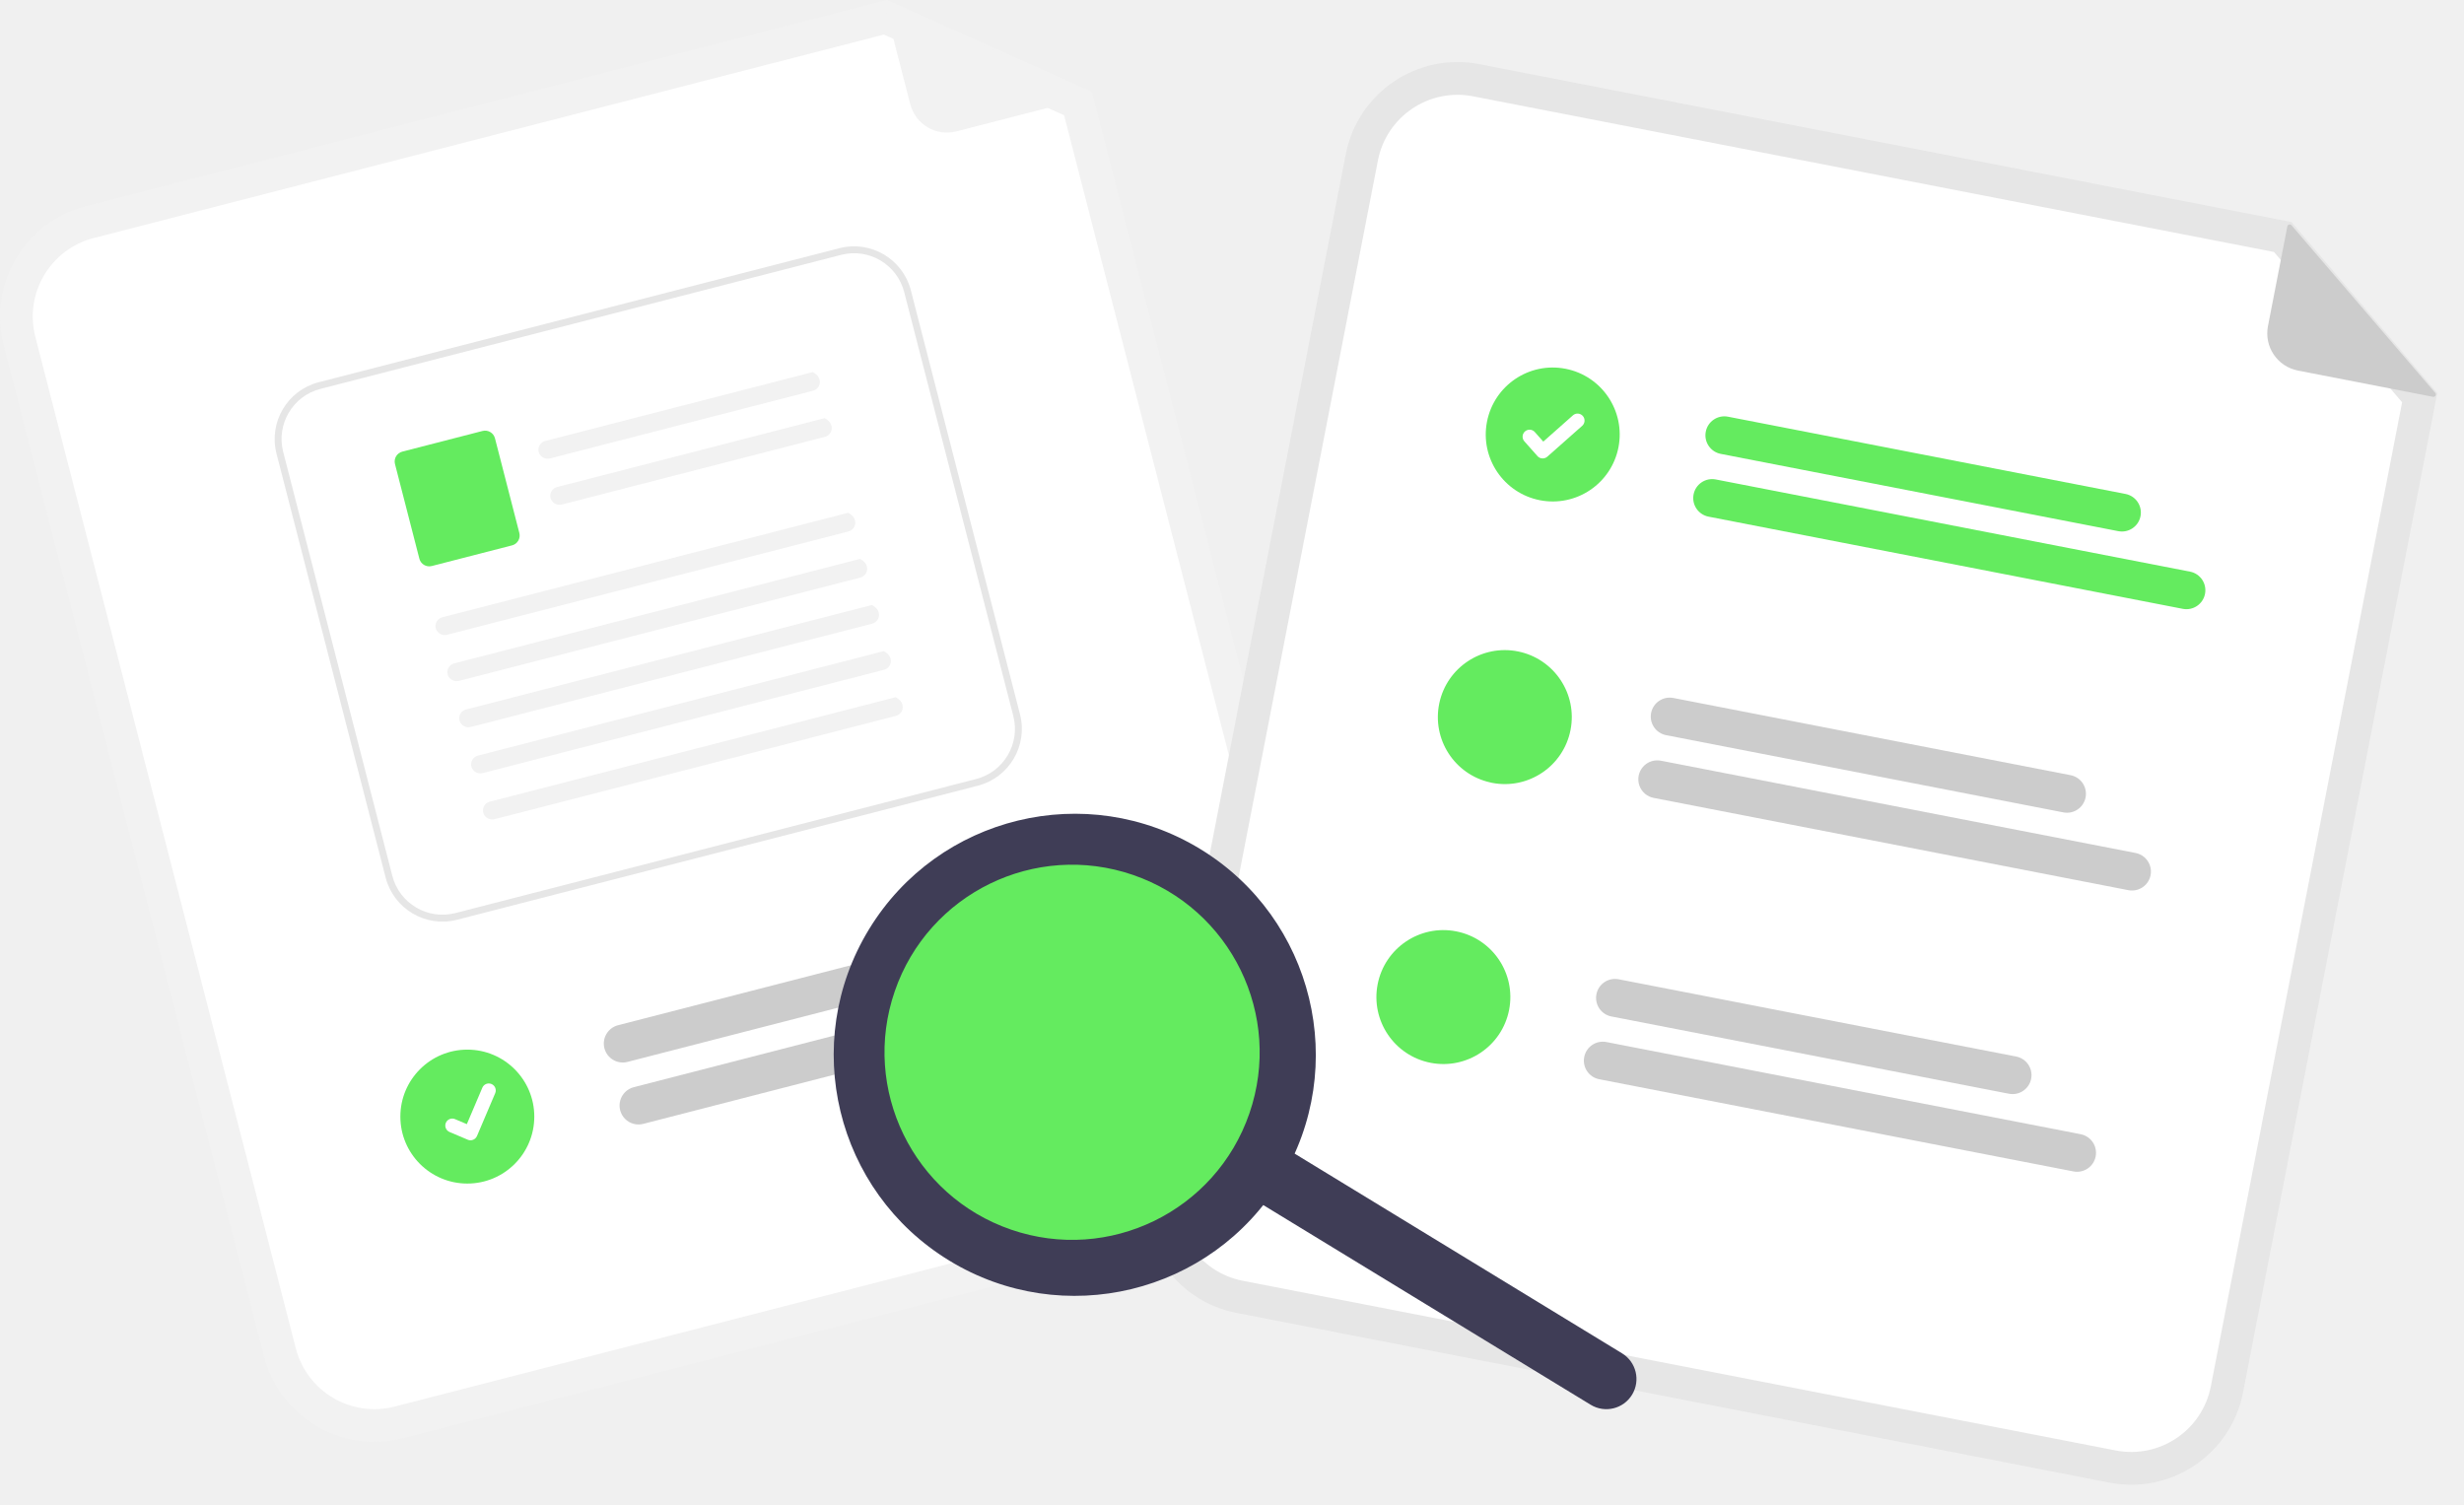
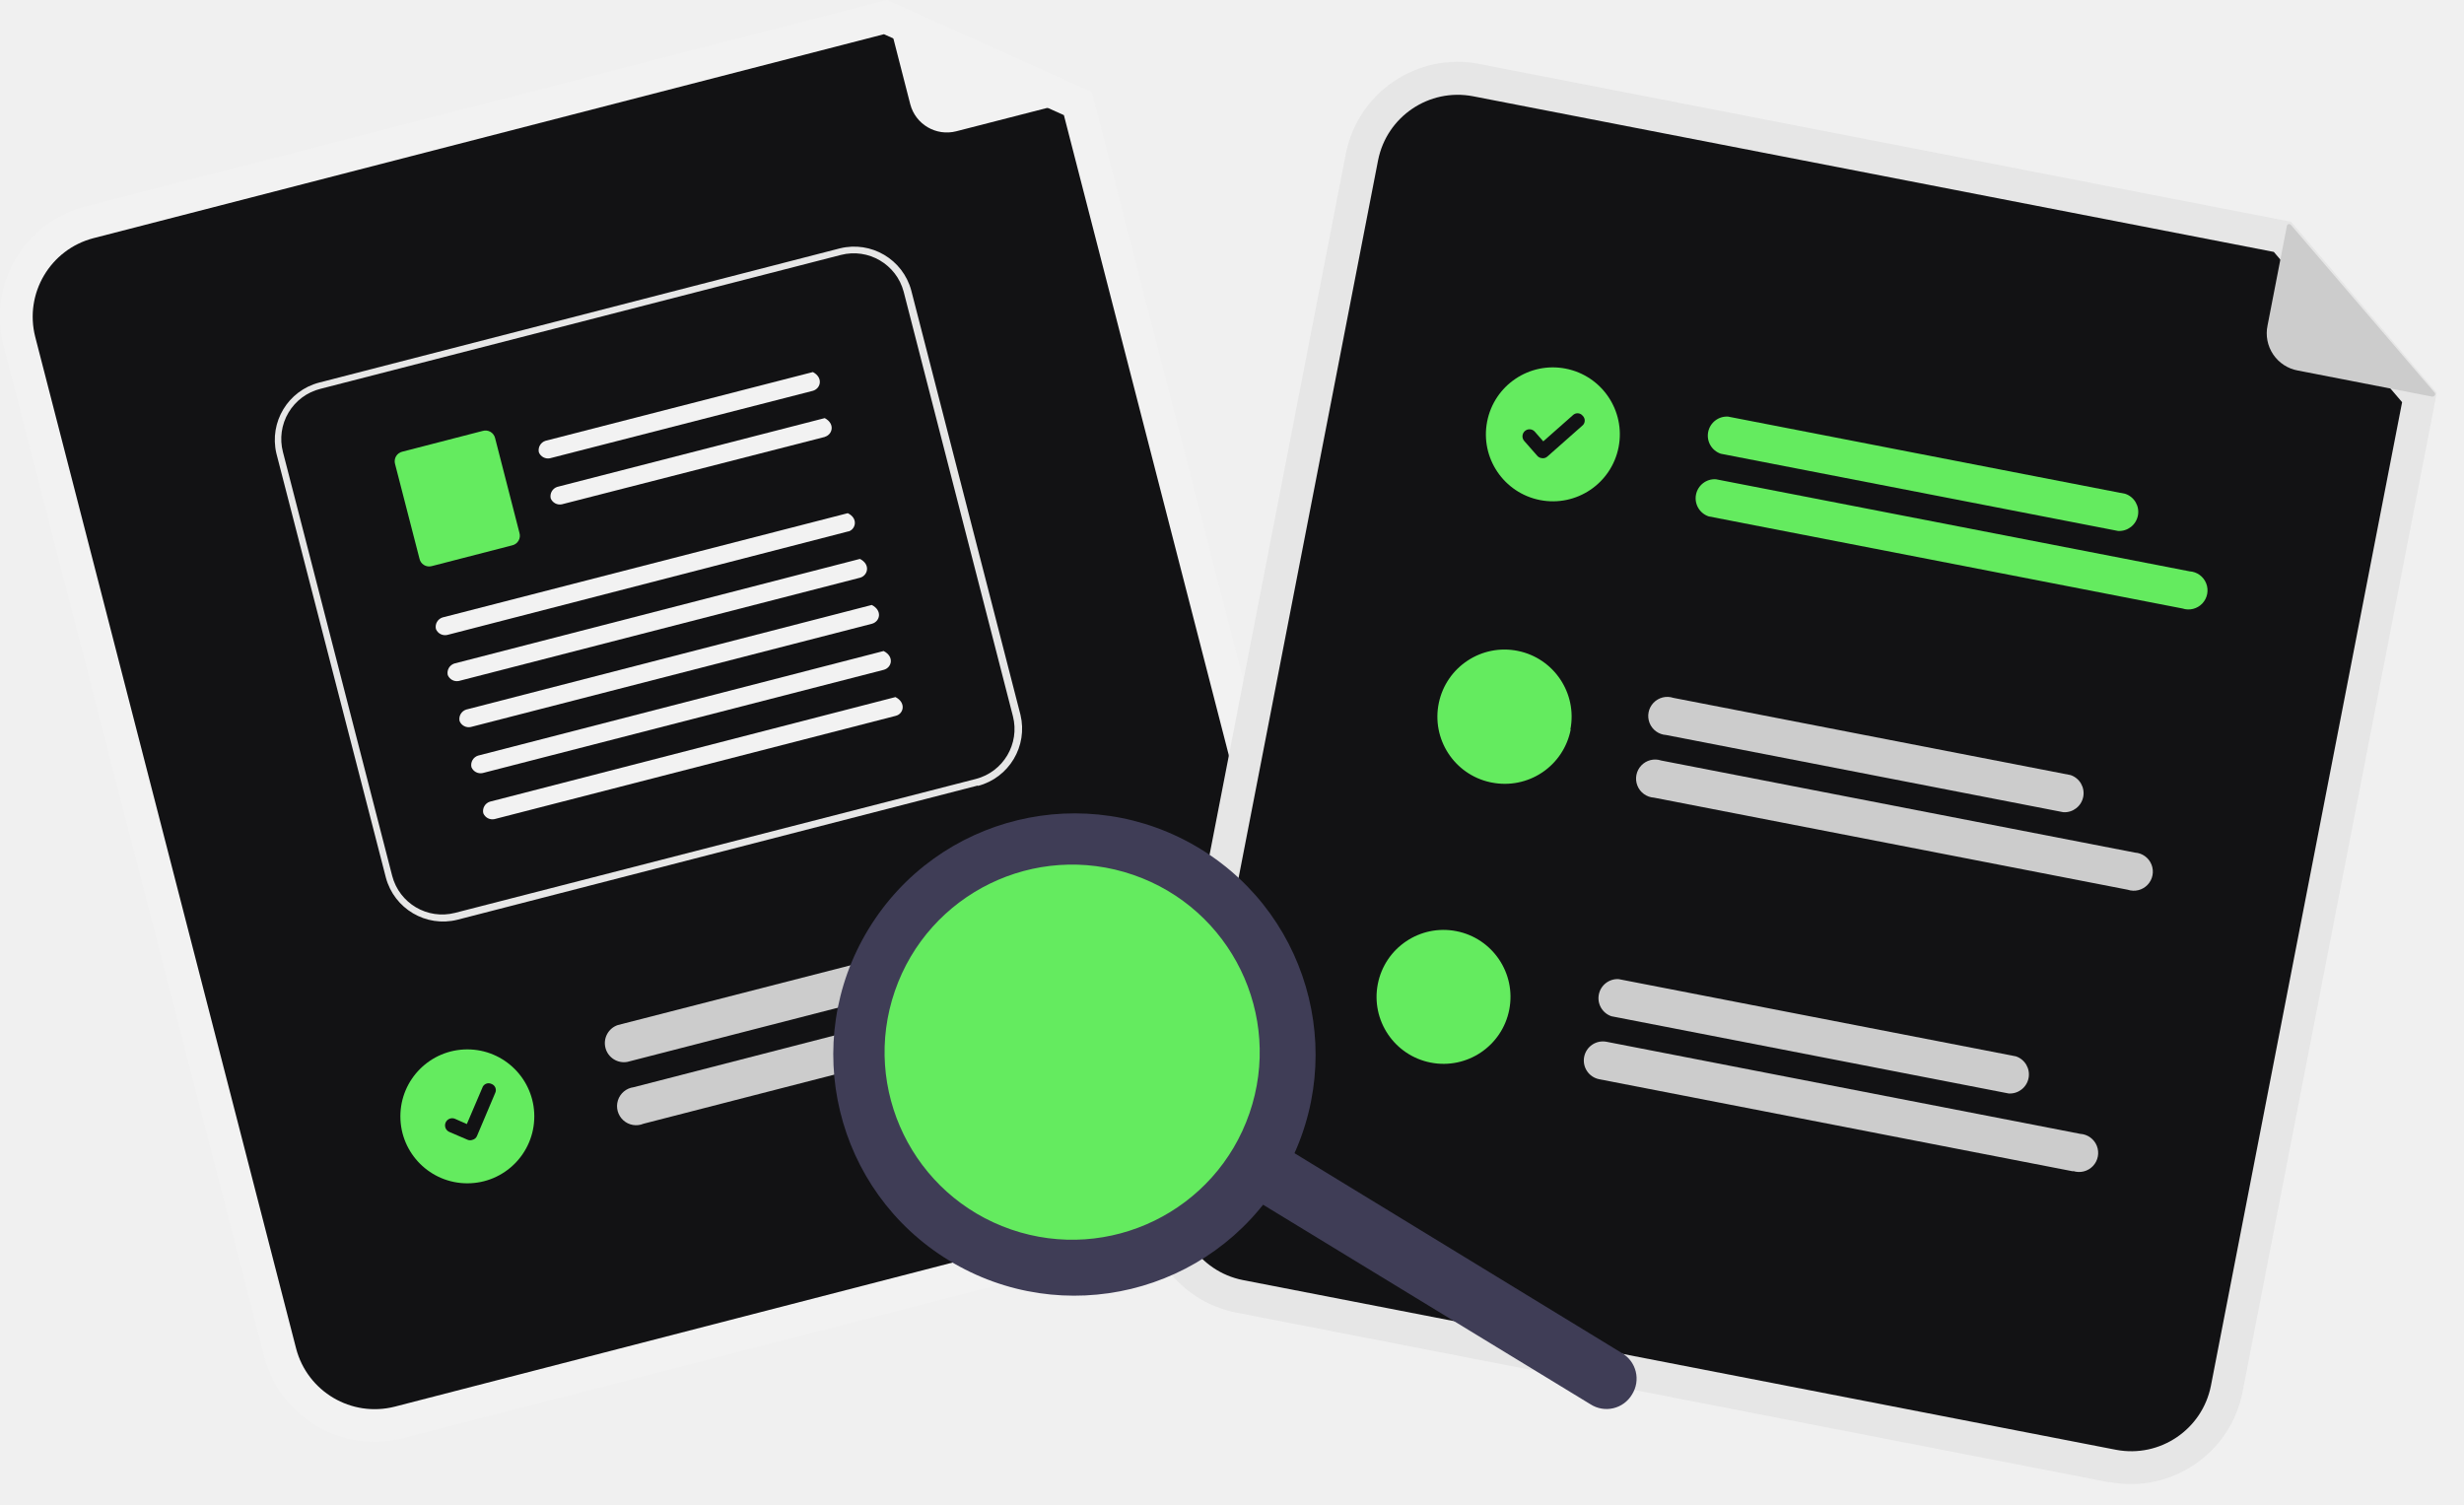
- <svg xmlns="http://www.w3.org/2000/svg" width="748.974" height="457.275" viewBox="0 0 748.974 457.275" role="img" artist="Katerina Limpitsouni" source="https://undraw.co/">
-   <g id="Group_201" data-name="Group 201" transform="translate(-382.003 -195.455)">
-     <g id="Group_200" data-name="Group 200" transform="translate(382.003 195.455)">
-       <path id="Path_3120-634" data-name="Path 3120" d="M695.225,508.82,433.394,576.244a34.622,34.622,0,0,1-42.114-24.866L312.1,243.879a34.622,34.622,0,0,1,24.866-42.114l243.591-62.727L642.9,166.948l77.191,299.757A34.622,34.622,0,0,1,695.225,508.82Z" transform="translate(-311.003 -139.037)" fill="#f2f2f2" />
-       <path id="Path_3121-635" data-name="Path 3121" d="M338.989,210.925a24.655,24.655,0,0,0-17.708,29.99l79.185,307.5a24.655,24.655,0,0,0,29.99,17.708L692.287,498.7a24.655,24.655,0,0,0,17.708-29.99L634,173.595l-54.792-24.529Z" transform="translate(-310.548 -138.556)" fill="#fff" />
-       <path id="Path_3122-636" data-name="Path 3122" d="M629.927,168.5l-40.522,10.435a11.518,11.518,0,0,1-14.026-8.282l-7.707-29.929a.72.72,0,0,1,.989-.837l61.379,27.258a.72.72,0,0,1-.113,1.355Z" transform="translate(-298.695 -139)" fill="#f2f2f2" />
-       <path id="Path_3123-637" data-name="Path 3123" d="M612.519,418.284l-119.208,30.7a5.759,5.759,0,0,1-2.872-11.154l119.208-30.7a5.759,5.759,0,1,1,2.872,11.154Z" transform="translate(-302.605 -126.189)" fill="#ccc" />
-       <path id="Path_3124-638" data-name="Path 3124" d="M640.149,430.592,497.936,467.214a5.759,5.759,0,1,1-2.872-11.154l142.213-36.622a5.759,5.759,0,0,1,2.872,11.154Z" transform="translate(-302.384 -125.599)" fill="#ccc" />
-       <circle id="Ellipse_44" data-name="Ellipse 44" cx="20.355" cy="20.355" r="20.355" transform="translate(121.697 319.055)" fill="#64EB5F" />
-       <path id="Path_3125-639" data-name="Path 3125" d="M604.421,374.437,446.1,415.191a17.835,17.835,0,0,1-21.694-12.812L391.229,273.49A17.835,17.835,0,0,1,404.041,251.8l158.32-40.754a17.835,17.835,0,0,1,21.694,12.812l33.178,128.889A17.835,17.835,0,0,1,604.421,374.437Z" transform="translate(-307.183 -135.611)" fill="#fff" />
-       <path id="Path_3126-640" data-name="Path 3126" d="M604.421,374.437,446.1,415.191a17.835,17.835,0,0,1-21.694-12.812L391.229,273.49A17.835,17.835,0,0,1,404.041,251.8l158.32-40.754a17.835,17.835,0,0,1,21.694,12.812l33.178,128.889A17.835,17.835,0,0,1,604.421,374.437ZM404.563,253.826a15.737,15.737,0,0,0-11.3,19.142l33.178,128.889a15.737,15.737,0,0,0,19.142,11.3L603.9,372.407a15.737,15.737,0,0,0,11.3-19.142L582.025,224.376a15.737,15.737,0,0,0-19.142-11.3Z" transform="translate(-307.183 -135.611)" fill="#e6e6e6" />
-       <path id="Path_411-641" data-name="Path 411" d="M550.66,252.63l-79.9,20.568a2.862,2.862,0,0,1-3.467-1.8,2.757,2.757,0,0,1,1.942-3.5l81.335-20.937c3.286,1.665,2.421,5.07.091,5.67Z" transform="translate(-303.514 -133.861)" fill="#f2f2f2" />
-       <path id="Path_412-642" data-name="Path 412" d="M554.1,266l-79.9,20.568a2.862,2.862,0,0,1-3.467-1.8,2.757,2.757,0,0,1,1.942-3.5l81.335-20.937c3.286,1.665,2.421,5.07.091,5.67Z" transform="translate(-303.349 -133.22)" fill="#f2f2f2" />
-       <path id="Path_413-643" data-name="Path 413" d="M461.146,298.825,436.761,305.1a3.1,3.1,0,0,1-3.776-2.23L425.577,274.1a3.1,3.1,0,0,1,2.23-3.776l24.385-6.277a3.105,3.105,0,0,1,3.776,2.23l7.408,28.777a3.1,3.1,0,0,1-2.23,3.776Z" transform="translate(-305.513 -133.047)" fill="#64EB5F" />
-       <path id="Path_414-644" data-name="Path 414" d="M562.854,293.445,440.909,324.835a2.862,2.862,0,0,1-3.467-1.8,2.757,2.757,0,0,1,1.942-3.5l123.38-31.76c3.286,1.665,2.421,5.07.091,5.67Z" transform="translate(-304.946 -131.904)" fill="#f2f2f2" />
-       <path id="Path_415-645" data-name="Path 415" d="M566.3,306.822,444.353,338.213a2.862,2.862,0,0,1-3.467-1.8,2.757,2.757,0,0,1,1.942-3.5l123.38-31.76c3.286,1.665,2.421,5.07.091,5.67Z" transform="translate(-304.781 -131.263)" fill="#f2f2f2" />
-       <path id="Path_416-646" data-name="Path 416" d="M569.739,320.192,447.794,351.582a2.862,2.862,0,0,1-3.467-1.8,2.757,2.757,0,0,1,1.942-3.5l123.379-31.76c3.286,1.665,2.421,5.07.091,5.67Z" transform="translate(-304.616 -130.621)" fill="#f2f2f2" />
-       <path id="Path_417-647" data-name="Path 417" d="M573.183,333.569,451.237,364.959a2.862,2.862,0,0,1-3.467-1.8,2.757,2.757,0,0,1,1.942-3.5l123.38-31.76C576.377,329.564,575.513,332.969,573.183,333.569Z" transform="translate(-304.45 -129.98)" fill="#f2f2f2" />
-       <path id="Path_418-648" data-name="Path 418" d="M576.624,346.939,454.679,378.329a2.862,2.862,0,0,1-3.467-1.8,2.757,2.757,0,0,1,1.942-3.5l123.38-31.76C579.819,342.934,578.954,346.339,576.624,346.939Z" transform="translate(-304.285 -129.339)" fill="#f2f2f2" />
-       <path id="Path_395-649" data-name="Path 395" d="M448.363,470.511a2.111,2.111,0,0,1-1.335-.092l-.026-.011-5.545-2.351a2.126,2.126,0,1,1,1.664-3.913l3.593,1.528,4.708-11.076a2.125,2.125,0,0,1,2.787-1.124h0l-.028.072.029-.073a2.127,2.127,0,0,1,1.124,2.788l-5.539,13.023a2.126,2.126,0,0,1-1.431,1.224Z" transform="translate(-304.809 -123.966)" fill="#fff" />
+ <svg xmlns="http://www.w3.org/2000/svg" width="748.974" height="457.275" viewBox="0 0 749 457.3">
+   <g data-name="Group 201" transform="translate(-382 -195.5)">
+     <g data-name="Group 200" transform="translate(382 195.5)">
+       <path data-name="Path 3120" d="m384.2 369.8-261.8 67.4a34.6 34.6 0 0 1-42.1-24.9L1 104.8a34.6 34.6 0 0 1 24.9-42L269.6 0l62.3 28 77.2 299.7a34.6 34.6 0 0 1-24.9 42" fill="#f2f2f2" />
+       <path data-name="Path 3121" d="M28.4 72.4a24.7 24.7 0 0 0-17.7 30L90 409.9a24.7 24.7 0 0 0 30 17.7L381.7 360a24.7 24.7 0 0 0 17.7-30l-76-295-54.7-24.6Z" fill="#121214" />
+       <path data-name="Path 3122" d="m331.2 29.5-40.5 10.4a11.5 11.5 0 0 1-14-8.2l-7.7-30a.7.7 0 0 1 1-.8L331.3 28a.7.7 0 0 1 0 1.4" fill="#f2f2f2" />
+       <path data-name="Path 3123" d="m310 292.1-119.3 30.7a5.8 5.8 0 0 1-2.9-11.2L307 281a5.8 5.8 0 1 1 3 11.2" fill="#ccc" />
+       <path data-name="Path 3124" d="m337.8 305-142.2 36.6a5.8 5.8 0 1 1-3-11.1L335 293.8a5.8 5.8 0 0 1 2.9 11.2" fill="#ccc" />
+       <circle data-name="Ellipse 44" cx="20.355" cy="20.355" r="20.355" transform="translate(121.7 319)" fill="#64eb5f" />
+       <path data-name="Path 3125" d="M297.2 238.8 139 279.6a18 18 0 0 1-21.7-12.8L84 137.8a18 18 0 0 1 13-21.5l158.3-40.8A18 18 0 0 1 277 88.3l33.2 129a18 18 0 0 1-12.9 21.6" fill="#121214" />
+       <path data-name="Path 3126" d="M297.2 238.8 139 279.6a18 18 0 0 1-21.7-12.8L84 137.8a18 18 0 0 1 13-21.5l158.3-40.8A18 18 0 0 1 277 88.3l33.2 129a18 18 0 0 1-12.9 21.6M97.4 118.2A15.7 15.7 0 0 0 86 137.4l33.2 128.8a15.7 15.7 0 0 0 19.1 11.3l158.3-40.7a15.7 15.7 0 0 0 11.3-19.1l-33.2-129a15.7 15.7 0 0 0-19.1-11.2Z" fill="#e6e6e6" />
+       <path data-name="Path 411" d="m247.1 118.8-79.9 20.5a3 3 0 0 1-3.4-1.8 3 3 0 0 1 2-3.5l81.3-20.9c3.2 1.7 2.4 5 0 5.7" fill="#f2f2f2" />
+       <path data-name="Path 412" d="m250.8 132.8-80 20.5a3 3 0 0 1-3.4-1.8 3 3 0 0 1 2-3.5l81.3-20.9c3.2 1.7 2.4 5 0 5.7" fill="#f2f2f2" />
+       <path data-name="Path 413" d="m155.6 165.8-24.4 6.3a3 3 0 0 1-3.7-2.3l-7.4-28.7a3 3 0 0 1 2.2-3.8l24.4-6.3a3 3 0 0 1 3.8 2.2l7.4 28.8a3 3 0 0 1-2.3 3.8" fill="#64eb5f" />
+       <path data-name="Path 414" d="M258 161.5 136 193a3 3 0 0 1-3.5-1.8 3 3 0 0 1 2-3.5L257.7 156c3.3 1.6 2.4 5 .1 5.6" fill="#f2f2f2" />
+       <path data-name="Path 415" d="m261.5 175.6-122 31.4a3 3 0 0 1-3.4-1.8 3 3 0 0 1 2-3.5l123.3-31.8c3.3 1.7 2.4 5 .1 5.7" fill="#f2f2f2" />
+       <path data-name="Path 416" d="m265.1 189.6-122 31.4a3 3 0 0 1-3.4-1.8 3 3 0 0 1 2-3.5L265 183.9c3.3 1.7 2.5 5 .1 5.7" fill="#f2f2f2" />
+       <path data-name="Path 417" d="m268.7 203.6-122 31.4a3 3 0 0 1-3.4-1.8 3 3 0 0 1 2-3.5l123.3-31.8c3.3 1.7 2.5 5 .1 5.7" fill="#f2f2f2" />
+       <path data-name="Path 418" d="m272.3 217.6-122 31.4a3 3 0 0 1-3.4-1.8 3 3 0 0 1 2-3.5l123.3-31.8c3.3 1.7 2.5 5.1.1 5.7" fill="#f2f2f2" />
+       <path data-name="Path 395" d="M143.6 346.5a2 2 0 0 1-1.4 0l-5.6-2.4a2.1 2.1 0 1 1 1.7-4l3.6 1.6 4.7-11a2 2 0 0 1 2.8-1.2 2 2 0 0 1 1.1 2.8l-5.5 13a2 2 0 0 1-1.4 1.2" fill="#121214" />
    </g>
-     <g id="Group_199" data-name="Group 199" transform="translate(673.007 225.872) rotate(-8)">
-       <g id="Group_198" data-name="Group 198" transform="translate(125.896 0) rotate(19)">
-         <path id="Path_3127-650" data-name="Path 3127" d="M304.956,386.7H34.583A34.622,34.622,0,0,1,0,352.114V34.583A34.622,34.622,0,0,1,34.583,0H286.121l53.418,42.577V352.114A34.622,34.622,0,0,1,304.956,386.7Z" transform="translate(0 0)" fill="#e6e6e6" />
-         <path id="Path_3128-651" data-name="Path 3128" d="M24.627,0A24.655,24.655,0,0,0,0,24.627V342.158a24.655,24.655,0,0,0,24.627,24.627H295a24.655,24.655,0,0,0,24.627-24.627V37.418L272.683,0Z" transform="translate(9.956 9.956)" fill="#fff" />
-         <path id="Path_3129-652" data-name="Path 3129" d="M128.856,11.518H5.759A5.759,5.759,0,0,1,5.759,0h123.1a5.759,5.759,0,0,1,0,11.518Z" transform="translate(123.512 90.767)" fill="#64EB5F" />
-         <path id="Path_3130-653" data-name="Path 3130" d="M152.612,11.518H5.759A5.759,5.759,0,0,1,5.759,0H152.612a5.759,5.759,0,1,1,0,11.518Z" transform="translate(123.512 110.204)" fill="#64EB5F" />
-         <path id="Path_3131-654" data-name="Path 3131" d="M128.852,0H5.758a5.758,5.758,0,1,0,0,11.517H128.852a5.759,5.759,0,0,0,0-11.517Z" transform="translate(123.517 177.868)" fill="#ccc" />
-         <path id="Path_3132-655" data-name="Path 3132" d="M152.609,0H5.758a5.759,5.759,0,1,0,0,11.517h146.85a5.759,5.759,0,1,0,0-11.517Z" transform="translate(123.517 197.307)" fill="#ccc" />
-         <path id="Path_3133-656" data-name="Path 3133" d="M128.856,11.518H5.759A5.759,5.759,0,0,1,5.759,0h123.1a5.759,5.759,0,0,1,0,11.518Z" transform="translate(123.512 264.975)" fill="#ccc" />
-         <path id="Path_3134-657" data-name="Path 3134" d="M152.612,11.518H5.759A5.759,5.759,0,0,1,5.759,0H152.612a5.759,5.759,0,1,1,0,11.518Z" transform="translate(123.512 284.411)" fill="#ccc" />
-         <circle id="Ellipse_44-2" data-name="Ellipse 44" cx="20.355" cy="20.355" r="20.355" transform="translate(57.655 85.89)" fill="#64EB5F" />
-         <path id="Path_395-2-658" data-name="Path 395" d="M6.909,15.481a2.111,2.111,0,0,1-1.27-.422l-.023-.017L.832,11.382A2.126,2.126,0,0,1,3.419,8.008l3.1,2.376L13.839.832A2.125,2.125,0,0,1,16.819.439h0L16.774.5l.047-.063a2.127,2.127,0,0,1,.393,2.98L8.6,14.649a2.126,2.126,0,0,1-1.691.829Z" transform="translate(69.085 98.528)" fill="#fff" />
-         <path id="Path_3135-659" data-name="Path 3135" d="M40.707,20.359A20.354,20.354,0,0,1,20.356,40.721a4.372,4.372,0,0,1-.524-.021A20.353,20.353,0,1,1,40.707,20.359Z" transform="translate(59.75 172.987)" fill="#64EB5F" />
-         <circle id="Ellipse_44-3" data-name="Ellipse 44" cx="20.355" cy="20.355" r="20.355" transform="translate(57.655 260.097)" fill="#64EB5F" />
-         <path id="Path_3136-660" data-name="Path 3136" d="M53.362,43.143H11.518A11.518,11.518,0,0,1,0,31.625V.72A.72.72,0,0,1,1.167.156l52.642,41.7a.72.72,0,0,1-.447,1.284Z" transform="translate(285.137 0.805)" fill="#ccc" />
+     <g data-name="Group 199" transform="rotate(-8 1951.6 -4699.3)">
+       <g data-name="Group 198" transform="rotate(19 63 376.2)">
+         <path data-name="Path 3127" d="M305 386.7H34.6A34.6 34.6 0 0 1 0 352.1V34.6A34.6 34.6 0 0 1 34.6 0H286l53.4 42.6V352a34.6 34.6 0 0 1-34.5 34.6" fill="#e6e6e6" />
+         <path data-name="Path 3128" d="M34.6 10A24.7 24.7 0 0 0 10 34.6V352a24.7 24.7 0 0 0 24.6 24.6H305a24.7 24.7 0 0 0 24.6-24.6V47.4l-47-37.4Z" fill="#121214" />
+         <path data-name="Path 3129" d="M252.4 102.3H129.3a5.8 5.8 0 0 1 0-11.5h123a5.8 5.8 0 0 1 0 11.5" fill="#64eb5f" />
+         <path data-name="Path 3130" d="M276.1 121.7H129.3a5.8 5.8 0 0 1 0-11.5H276a5.8 5.8 0 1 1 0 11.5" fill="#64eb5f" />
+         <path data-name="Path 3131" d="M252.4 177.9H129.3a5.8 5.8 0 1 0 0 11.5h123a5.8 5.8 0 0 0 0-11.5" fill="#ccc" />
+         <path data-name="Path 3132" d="M276.1 197.3H129.3a5.8 5.8 0 1 0 0 11.5H276a5.8 5.8 0 1 0 0-11.5" fill="#ccc" />
+         <path data-name="Path 3133" d="M252.4 276.5H129.3a5.8 5.8 0 0 1 0-11.5h123a5.8 5.8 0 0 1 0 11.5" fill="#ccc" />
+         <path data-name="Path 3134" d="M276.1 296H129.3a5.8 5.8 0 0 1 0-11.6H276a5.8 5.8 0 1 1 0 11.5" fill="#ccc" />
+         <circle data-name="Ellipse 44" cx="20.355" cy="20.355" r="20.355" transform="translate(57.7 85.9)" fill="#64eb5f" />
+         <path data-name="Path 395" d="M76 114a2 2 0 0 1-1.3-.4l-4.8-3.7a2.1 2.1 0 0 1 2.6-3.4l3.1 2.4 7.3-9.5a2 2 0 0 1 3-.4 2 2 0 0 1 .4 3l-8.6 11.2a2 2 0 0 1-1.7.8" fill="#121214" />
+         <path data-name="Path 3135" d="M100.5 193.3A20.4 20.4 0 0 1 80 213.7h-.5a20.4 20.4 0 1 1 20.9-20.4" fill="#64eb5f" />
+         <circle data-name="Ellipse 44" cx="20.355" cy="20.355" r="20.355" transform="translate(57.7 260.1)" fill="#64eb5f" />
+         <path data-name="Path 3136" d="M338.5 44h-41.8A11.5 11.5 0 0 1 285 32.3V1.5a.7.7 0 0 1 1.2-.5l52.6 41.7a.7.7 0 0 1-.4 1.2" fill="#ccc" />
      </g>
    </g>
-     <path id="Path_3140-661" data-name="Path 3140" d="M754.518,518.049a9.158,9.158,0,0,1-12.587,3.05L635.078,455.923a9.158,9.158,0,0,1,9.538-15.637l106.852,65.176a9.158,9.158,0,0,1,3.049,12.587Z" transform="translate(123.58 101.359)" fill="#3f3d56" />
-     <path id="Path_3141-662" data-name="Path 3141" d="M688.648,486.5a73.265,73.265,0,1,1-24.4-100.7A73.265,73.265,0,0,1,688.648,486.5ZM579.19,419.73a54.949,54.949,0,1,0,75.524-18.3,54.949,54.949,0,0,0-75.524,18.3Z" transform="translate(82.597 67.737)" fill="#3f3d56" />
-     <circle id="Ellipse_44-4" data-name="Ellipse 44" cx="57.007" cy="57.007" r="57.007" transform="translate(672.542 442.858) rotate(19)" fill="#64EB5F" />
+     <path data-name="Path 3140" d="M878.1 619.4a9 9 0 0 1-12.6 3l-106.8-65.1a9.2 9.2 0 0 1 9.5-15.7L875 606.8a9 9 0 0 1 3.1 12.6" fill="#3f3d56" />
+     <path data-name="Path 3141" d="M771.2 554.2a73.3 73.3 0 1 1-24.4-100.7 73.3 73.3 0 0 1 24.4 100.7m-109.4-66.7a55 55 0 1 0 75.5-18.3 55 55 0 0 0-75.5 18.3" fill="#3f3d56" />
+     <circle data-name="Ellipse 44" cx="57.007" cy="57.007" r="57.007" transform="rotate(19 -987 2231)" fill="#64eb5f" />
  </g>
</svg>
